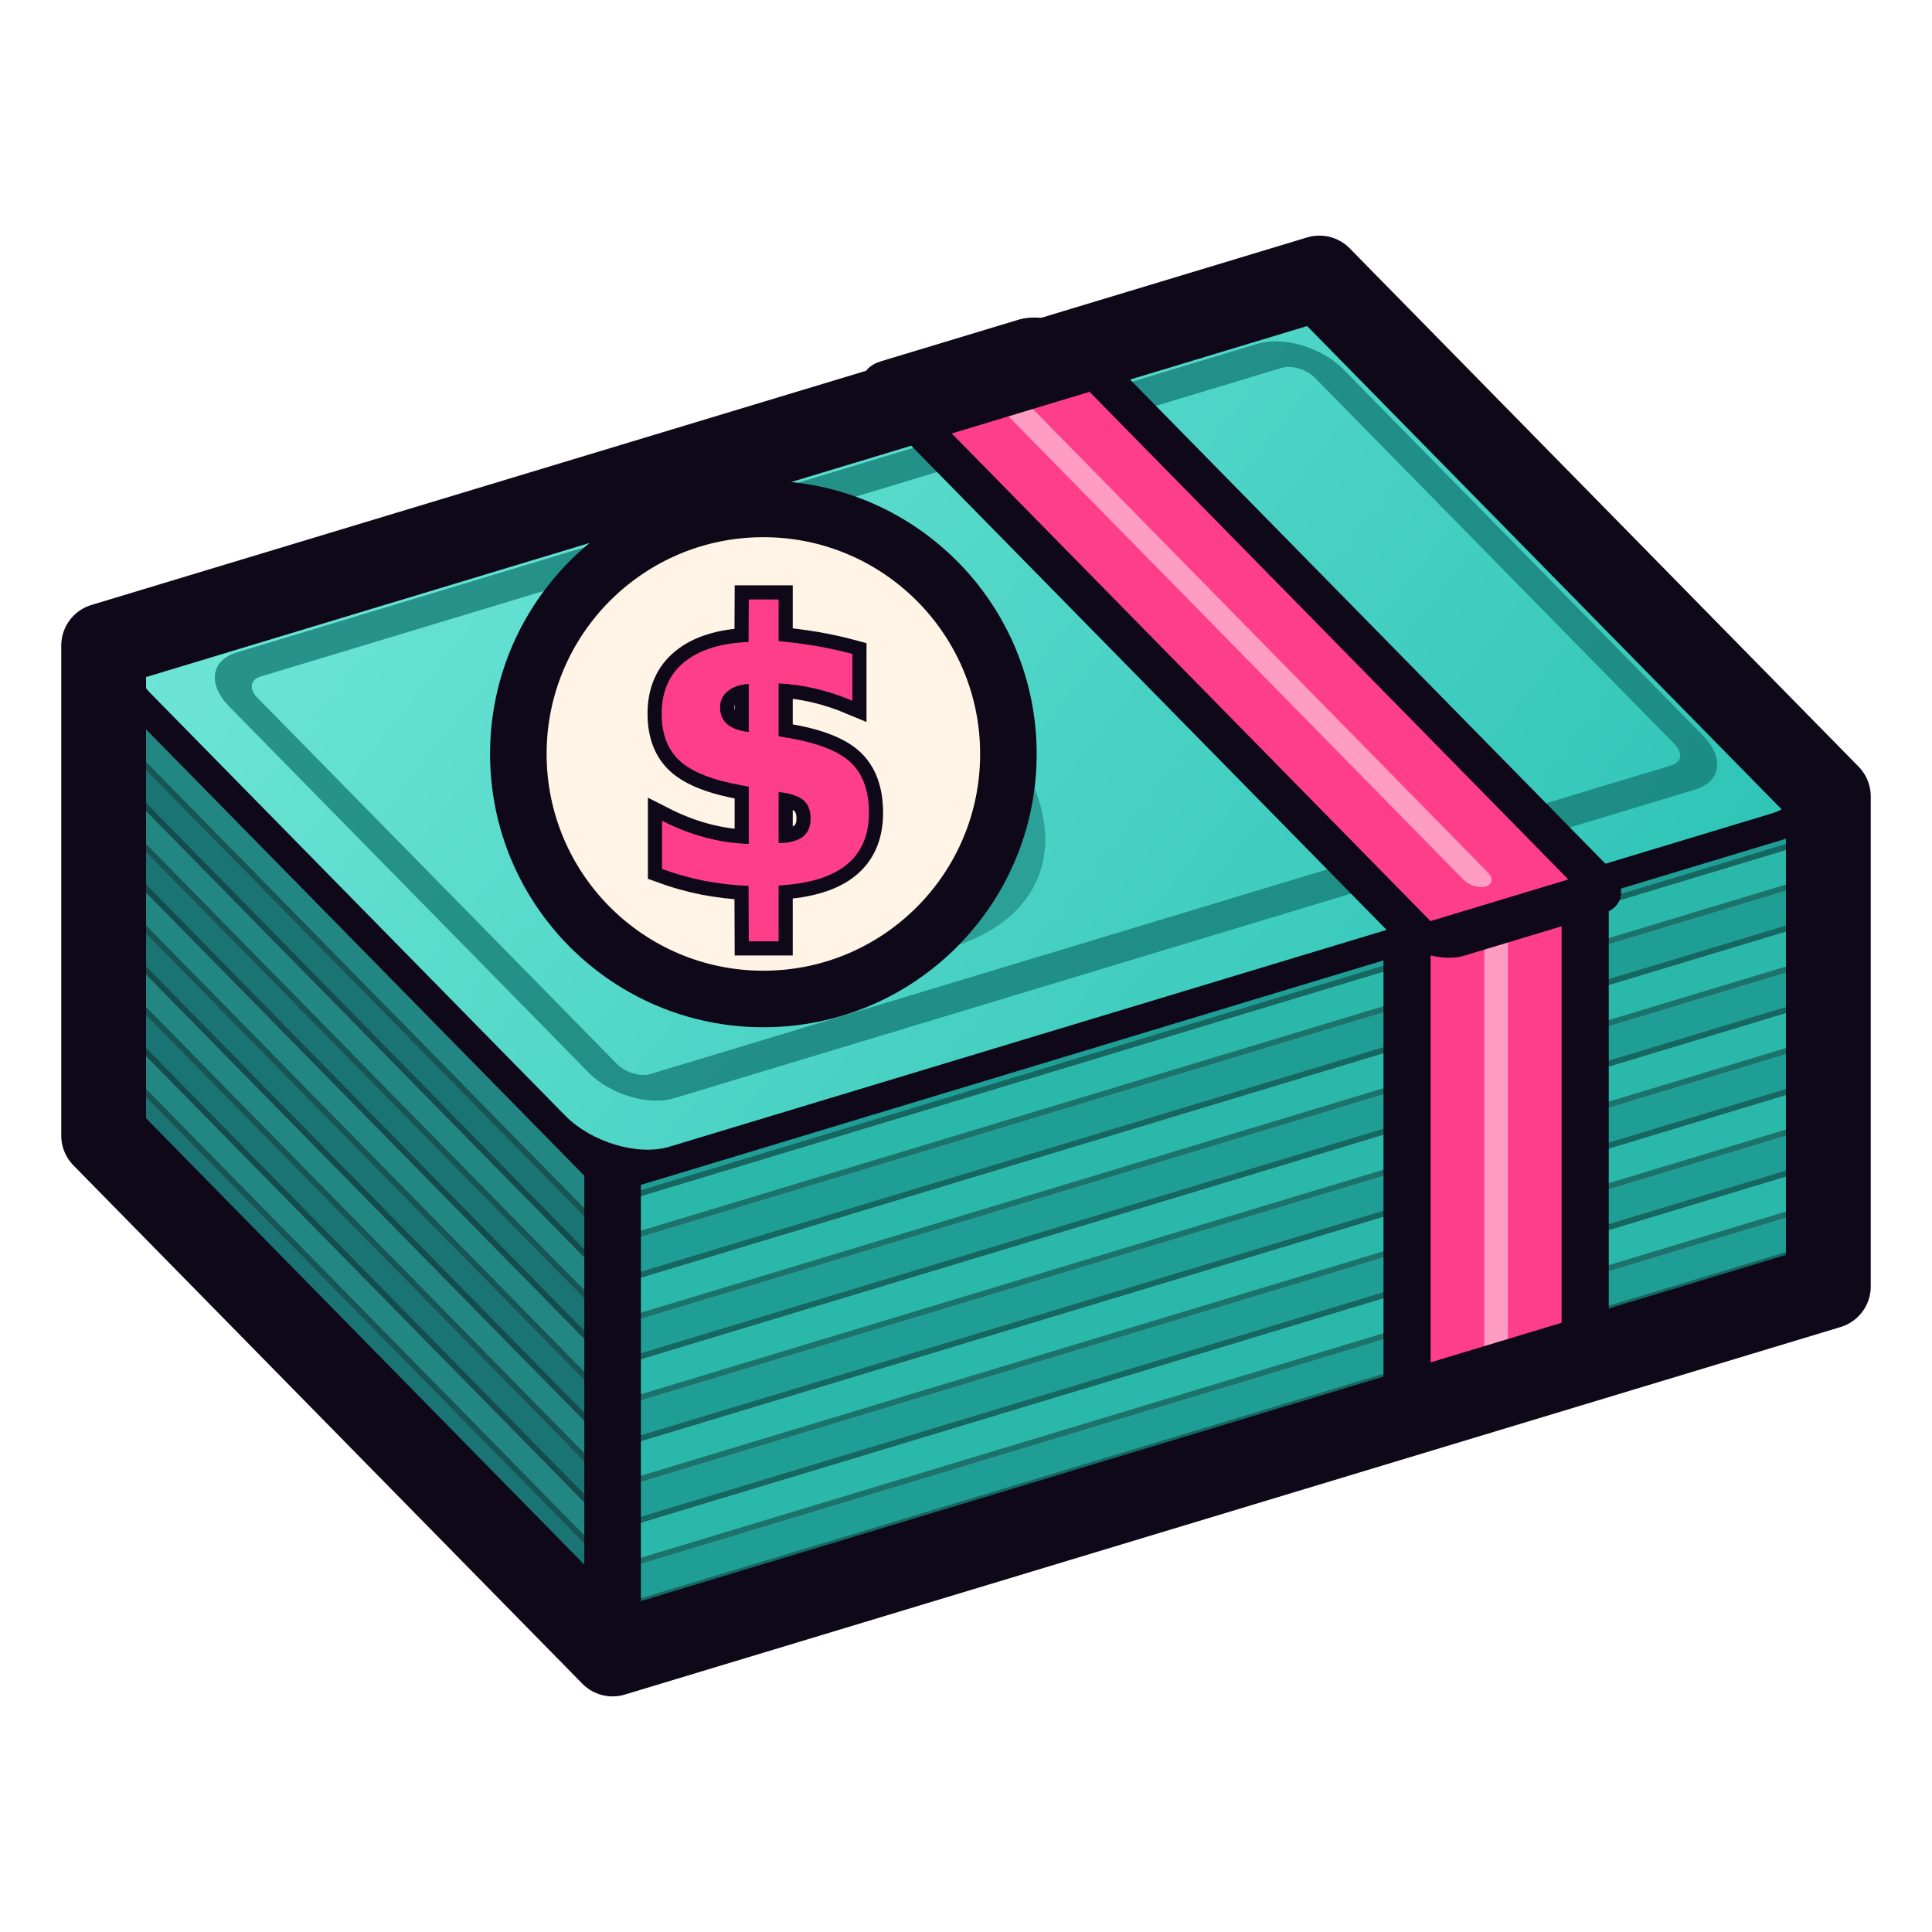
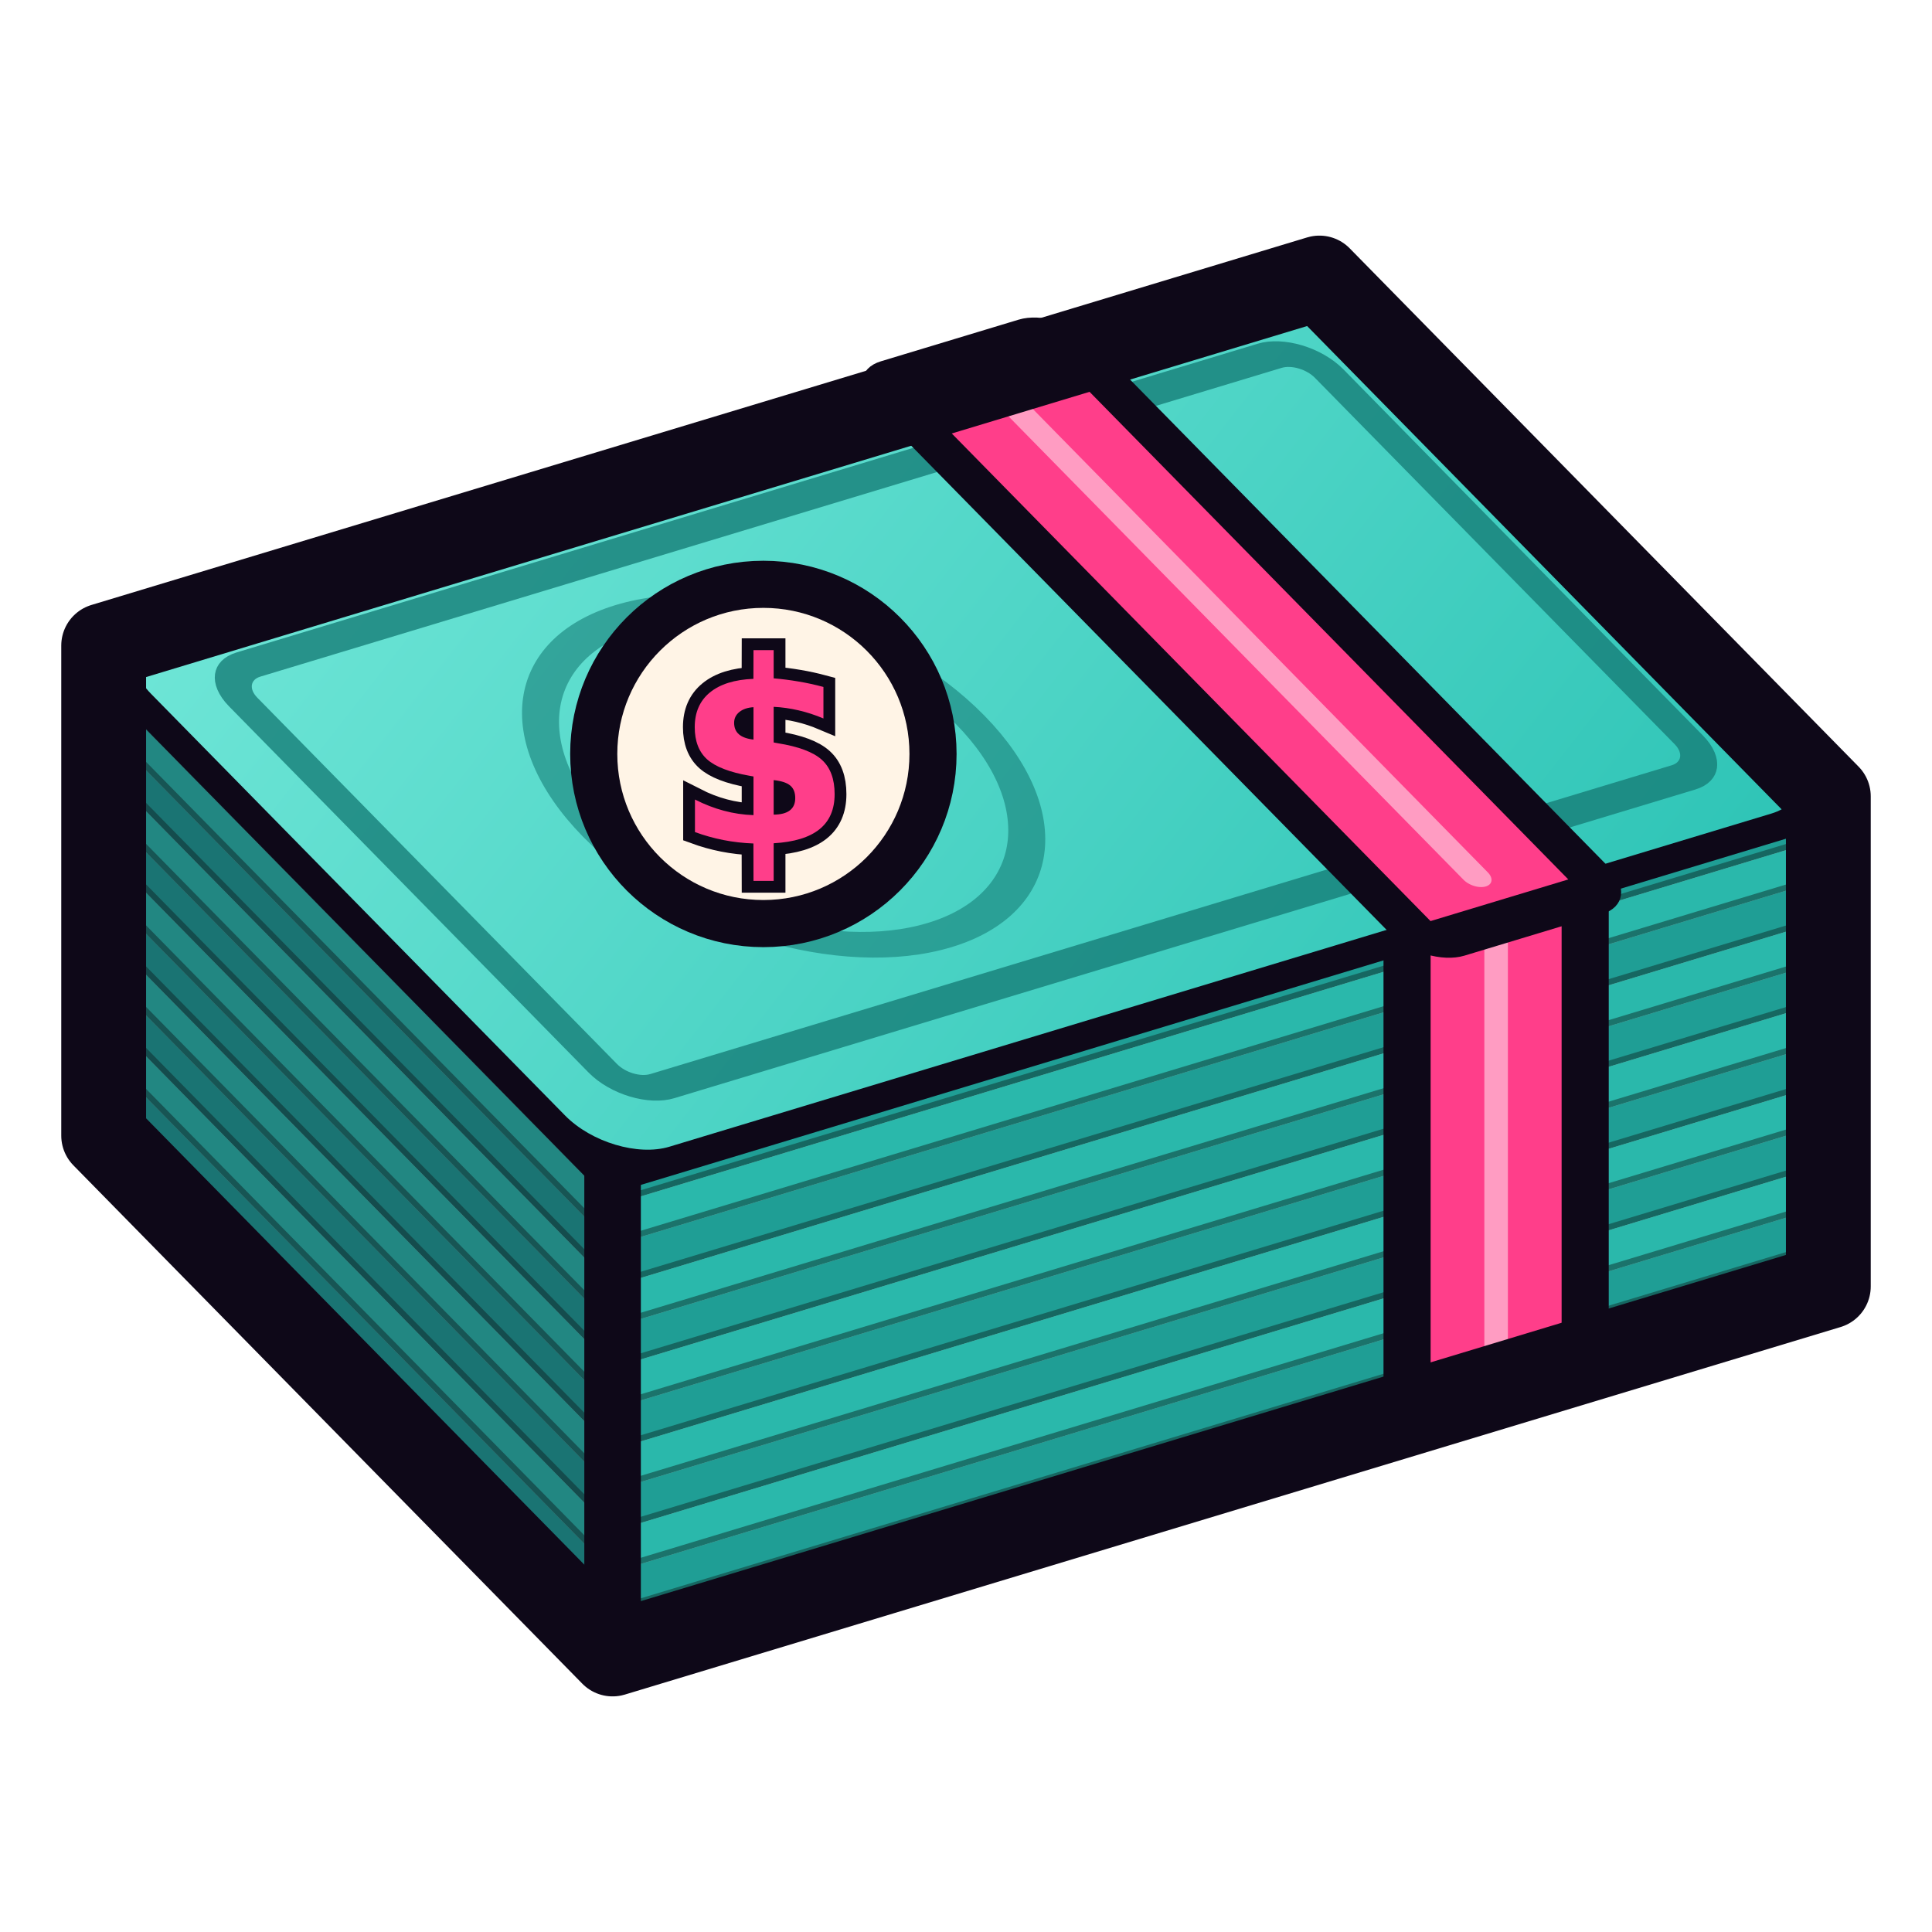
<svg xmlns="http://www.w3.org/2000/svg" viewBox="38 53 410 410" width="512" height="512">
  <defs>
    <linearGradient id="front" x1="0" y1="0" x2="1" y2="1">
      <stop offset="0" stop-color="#6FE6D7" />
      <stop offset="1" stop-color="#2EC4B6" />
    </linearGradient>
  </defs>
  <polygon points="168.0,300.0 426.0,222.0 426.0,230.7 168.0,308.7" fill="#1F9E95" />
  <polygon points="60.0,190.0 168.0,300.0 168.0,308.7 60.0,198.7" fill="#1F9E95" />
  <line x1="168" y1="308.7" x2="426" y2="230.7" stroke="#0E3A36" stroke-width="2.5" opacity="0.55" />
  <line x1="60" y1="198.7" x2="168" y2="308.7" stroke="#0E3A36" stroke-width="2.5" opacity="0.55" />
  <polygon points="168.0,308.7 426.0,230.7 426.0,239.3 168.0,317.3" fill="#2AB8AB" />
  <polygon points="60.0,198.7 168.0,308.7 168.0,317.3 60.0,207.3" fill="#2AB8AB" />
  <line x1="168" y1="317.3" x2="426" y2="239.3" stroke="#0E3A36" stroke-width="2.5" opacity="0.55" />
  <line x1="60" y1="207.3" x2="168" y2="317.3" stroke="#0E3A36" stroke-width="2.5" opacity="0.55" />
  <polygon points="168.0,317.3 426.0,239.3 426.0,248.0 168.0,326.0" fill="#1F9E95" />
  <polygon points="60.0,207.3 168.0,317.3 168.0,326.0 60.0,216.0" fill="#1F9E95" />
  <line x1="168" y1="326.0" x2="426" y2="248.0" stroke="#0E3A36" stroke-width="2.5" opacity="0.55" />
  <line x1="60" y1="216.0" x2="168" y2="326.0" stroke="#0E3A36" stroke-width="2.5" opacity="0.55" />
  <polygon points="168.0,326.0 426.0,248.0 426.0,256.7 168.0,334.7" fill="#2AB8AB" />
  <polygon points="60.0,216.0 168.0,326.0 168.0,334.7 60.0,224.7" fill="#2AB8AB" />
  <line x1="168" y1="334.7" x2="426" y2="256.7" stroke="#0E3A36" stroke-width="2.5" opacity="0.55" />
  <line x1="60" y1="224.7" x2="168" y2="334.7" stroke="#0E3A36" stroke-width="2.5" opacity="0.55" />
  <polygon points="168.0,334.7 426.0,256.7 426.0,265.3 168.0,343.3" fill="#1F9E95" />
  <polygon points="60.0,224.7 168.0,334.7 168.0,343.3 60.0,233.3" fill="#1F9E95" />
  <line x1="168" y1="343.3" x2="426" y2="265.3" stroke="#0E3A36" stroke-width="2.5" opacity="0.55" />
  <line x1="60" y1="233.3" x2="168" y2="343.3" stroke="#0E3A36" stroke-width="2.5" opacity="0.55" />
  <polygon points="168.0,343.3 426.0,265.3 426.0,274.0 168.0,352.0" fill="#2AB8AB" />
  <polygon points="60.0,233.3 168.0,343.3 168.0,352.0 60.0,242.0" fill="#2AB8AB" />
  <line x1="168" y1="352.0" x2="426" y2="274.0" stroke="#0E3A36" stroke-width="2.5" opacity="0.55" />
  <line x1="60" y1="242.0" x2="168" y2="352.0" stroke="#0E3A36" stroke-width="2.5" opacity="0.55" />
  <polygon points="168.0,352.0 426.0,274.0 426.0,282.7 168.0,360.7" fill="#1F9E95" />
  <polygon points="60.0,242.0 168.0,352.0 168.0,360.7 60.0,250.7" fill="#1F9E95" />
  <line x1="168" y1="360.7" x2="426" y2="282.7" stroke="#0E3A36" stroke-width="2.5" opacity="0.55" />
  <line x1="60" y1="250.7" x2="168" y2="360.7" stroke="#0E3A36" stroke-width="2.5" opacity="0.55" />
  <polygon points="168.0,360.7 426.0,282.7 426.0,291.3 168.0,369.3" fill="#2AB8AB" />
  <polygon points="60.0,250.7 168.0,360.7 168.0,369.3 60.0,259.3" fill="#2AB8AB" />
  <line x1="168" y1="369.3" x2="426" y2="291.3" stroke="#0E3A36" stroke-width="2.5" opacity="0.55" />
  <line x1="60" y1="259.3" x2="168" y2="369.3" stroke="#0E3A36" stroke-width="2.5" opacity="0.55" />
  <polygon points="168.0,369.3 426.0,291.3 426.0,300.0 168.0,378.0" fill="#1F9E95" />
  <polygon points="60.0,259.3 168.0,369.3 168.0,378.0 60.0,268.0" fill="#1F9E95" />
  <line x1="168" y1="378.0" x2="426" y2="300.0" stroke="#0E3A36" stroke-width="2.5" opacity="0.55" />
  <line x1="60" y1="268.0" x2="168" y2="378.0" stroke="#0E3A36" stroke-width="2.5" opacity="0.55" />
  <polygon points="168.0,378.0 426.0,300.0 426.0,308.7 168.0,386.7" fill="#2AB8AB" />
  <polygon points="60.0,268.0 168.0,378.0 168.0,386.7 60.0,276.7" fill="#2AB8AB" />
  <line x1="168" y1="386.7" x2="426" y2="308.7" stroke="#0E3A36" stroke-width="2.5" opacity="0.55" />
  <line x1="60" y1="276.7" x2="168" y2="386.7" stroke="#0E3A36" stroke-width="2.5" opacity="0.55" />
  <polygon points="168.0,386.7 426.0,308.7 426.0,317.3 168.0,395.3" fill="#1F9E95" />
  <polygon points="60.0,276.7 168.0,386.7 168.0,395.3 60.0,285.3" fill="#1F9E95" />
  <line x1="168" y1="395.3" x2="426" y2="317.3" stroke="#0E3A36" stroke-width="2.5" opacity="0.55" />
  <line x1="60" y1="285.3" x2="168" y2="395.3" stroke="#0E3A36" stroke-width="2.5" opacity="0.55" />
  <polygon points="168.0,395.3 426.0,317.3 426.0,326.0 168.0,404.0" fill="#2AB8AB" />
  <polygon points="60.0,285.3 168.0,395.3 168.0,404.0 60.0,294.0" fill="#2AB8AB" />
  <line x1="168" y1="404.0" x2="426" y2="326.0" stroke="#0E3A36" stroke-width="2.5" opacity="0.55" />
  <line x1="60" y1="294.0" x2="168" y2="404.0" stroke="#0E3A36" stroke-width="2.5" opacity="0.55" />
  <polygon points="60.0,190.0 168.0,300.0 168.0,404.0 60.0,294.0" fill="#0E0818" opacity="0.28" />
  <polygon points="336.6,249.0 374.4,237.6 374.4,341.6 336.6,353.0" fill="#FF3E8A" stroke="#0E0818" stroke-width="10" stroke-linejoin="round" />
  <line x1="355.5" y1="251.3" x2="355.5" y2="339.3" stroke="#FF9CC2" stroke-width="5" stroke-linecap="round" />
  <polyline points="60.0,190.0 168.0,300.0 426.0,222.0" fill="none" stroke="#0E0818" stroke-width="12" stroke-linejoin="round" />
  <line x1="168" y1="300" x2="168" y2="404" stroke="#0E0818" stroke-width="12" />
  <g transform="matrix(0.86,-0.26,0.72,0.7333,60,190)">
    <rect x="0" y="0" width="300" height="150" rx="14" fill="url(#front)" />
    <rect x="16" y="14" width="268" height="122" rx="8" fill="none" stroke="#167E78" stroke-width="7" opacity="0.8" />
    <circle cx="105" cy="75" r="46" fill="none" stroke="#167E78" stroke-width="7" opacity="0.6" />
    <rect x="196" y="-6" width="44" height="162" rx="5" fill="#FF3E8A" stroke="#0E0818" stroke-width="10" />
    <line x1="218" y1="6" x2="218" y2="144" stroke="#FF9CC2" stroke-width="6" stroke-linecap="round" />
  </g>
  <polygon points="60.0,190.0 318.0,112.0 426.0,222.0 426.0,326.0 168.0,404.0 60.0,294.0" fill="none" stroke="#0E0818" stroke-width="18" stroke-linejoin="round" />
-   <circle cx="200.0" cy="213.0" r="52" fill="#FFF4E6" stroke="#0E0818" stroke-width="12" />
-   <text x="200.0" y="241.0" text-anchor="middle" font-family="DejaVu Sans, Arial, sans-serif" font-weight="900" font-size="80" fill="#FF3E8A" stroke="#0E0818" stroke-width="6" paint-order="stroke">$</text>
+   <circle cx="200.0" cy="213.0" r="36" fill="#FFF4E6" stroke="#0E0818" stroke-width="10" />
+   <text x="200.0" y="232.0" text-anchor="middle" font-family="DejaVu Sans, Arial, sans-serif" font-weight="900" font-size="54" fill="#FF3E8A" stroke="#0E0818" stroke-width="5" paint-order="stroke">$</text>
</svg>
